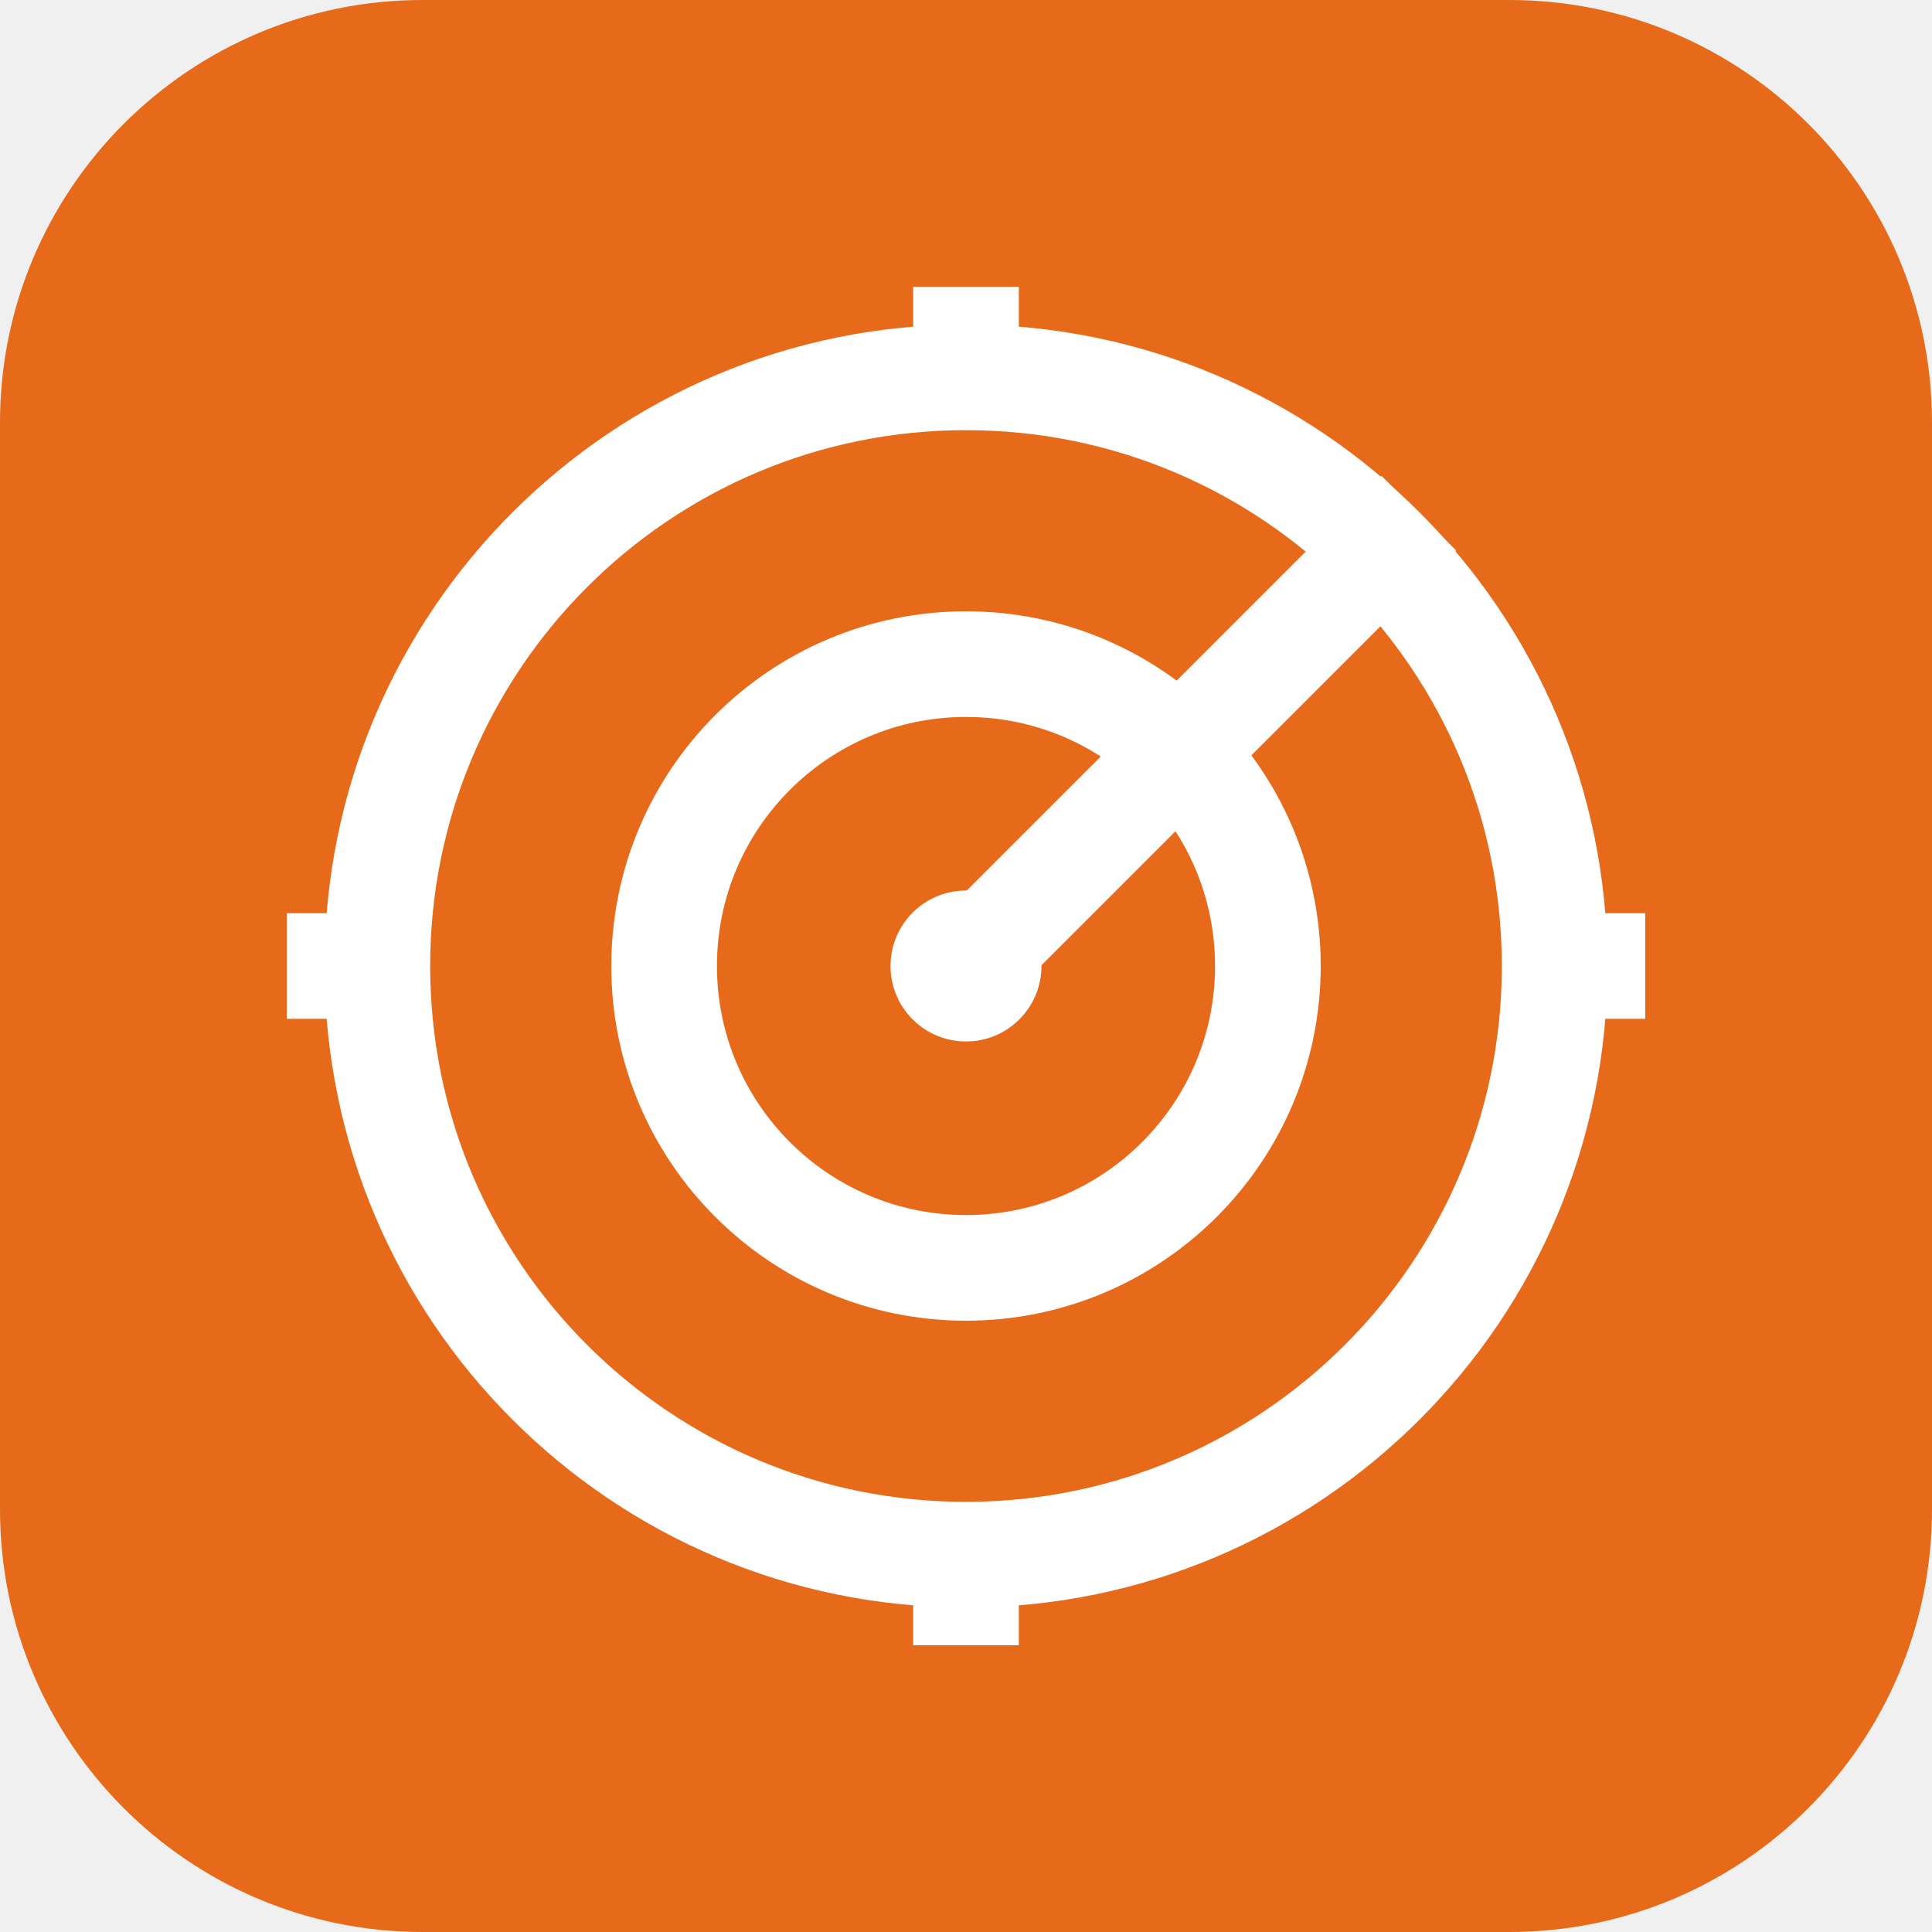
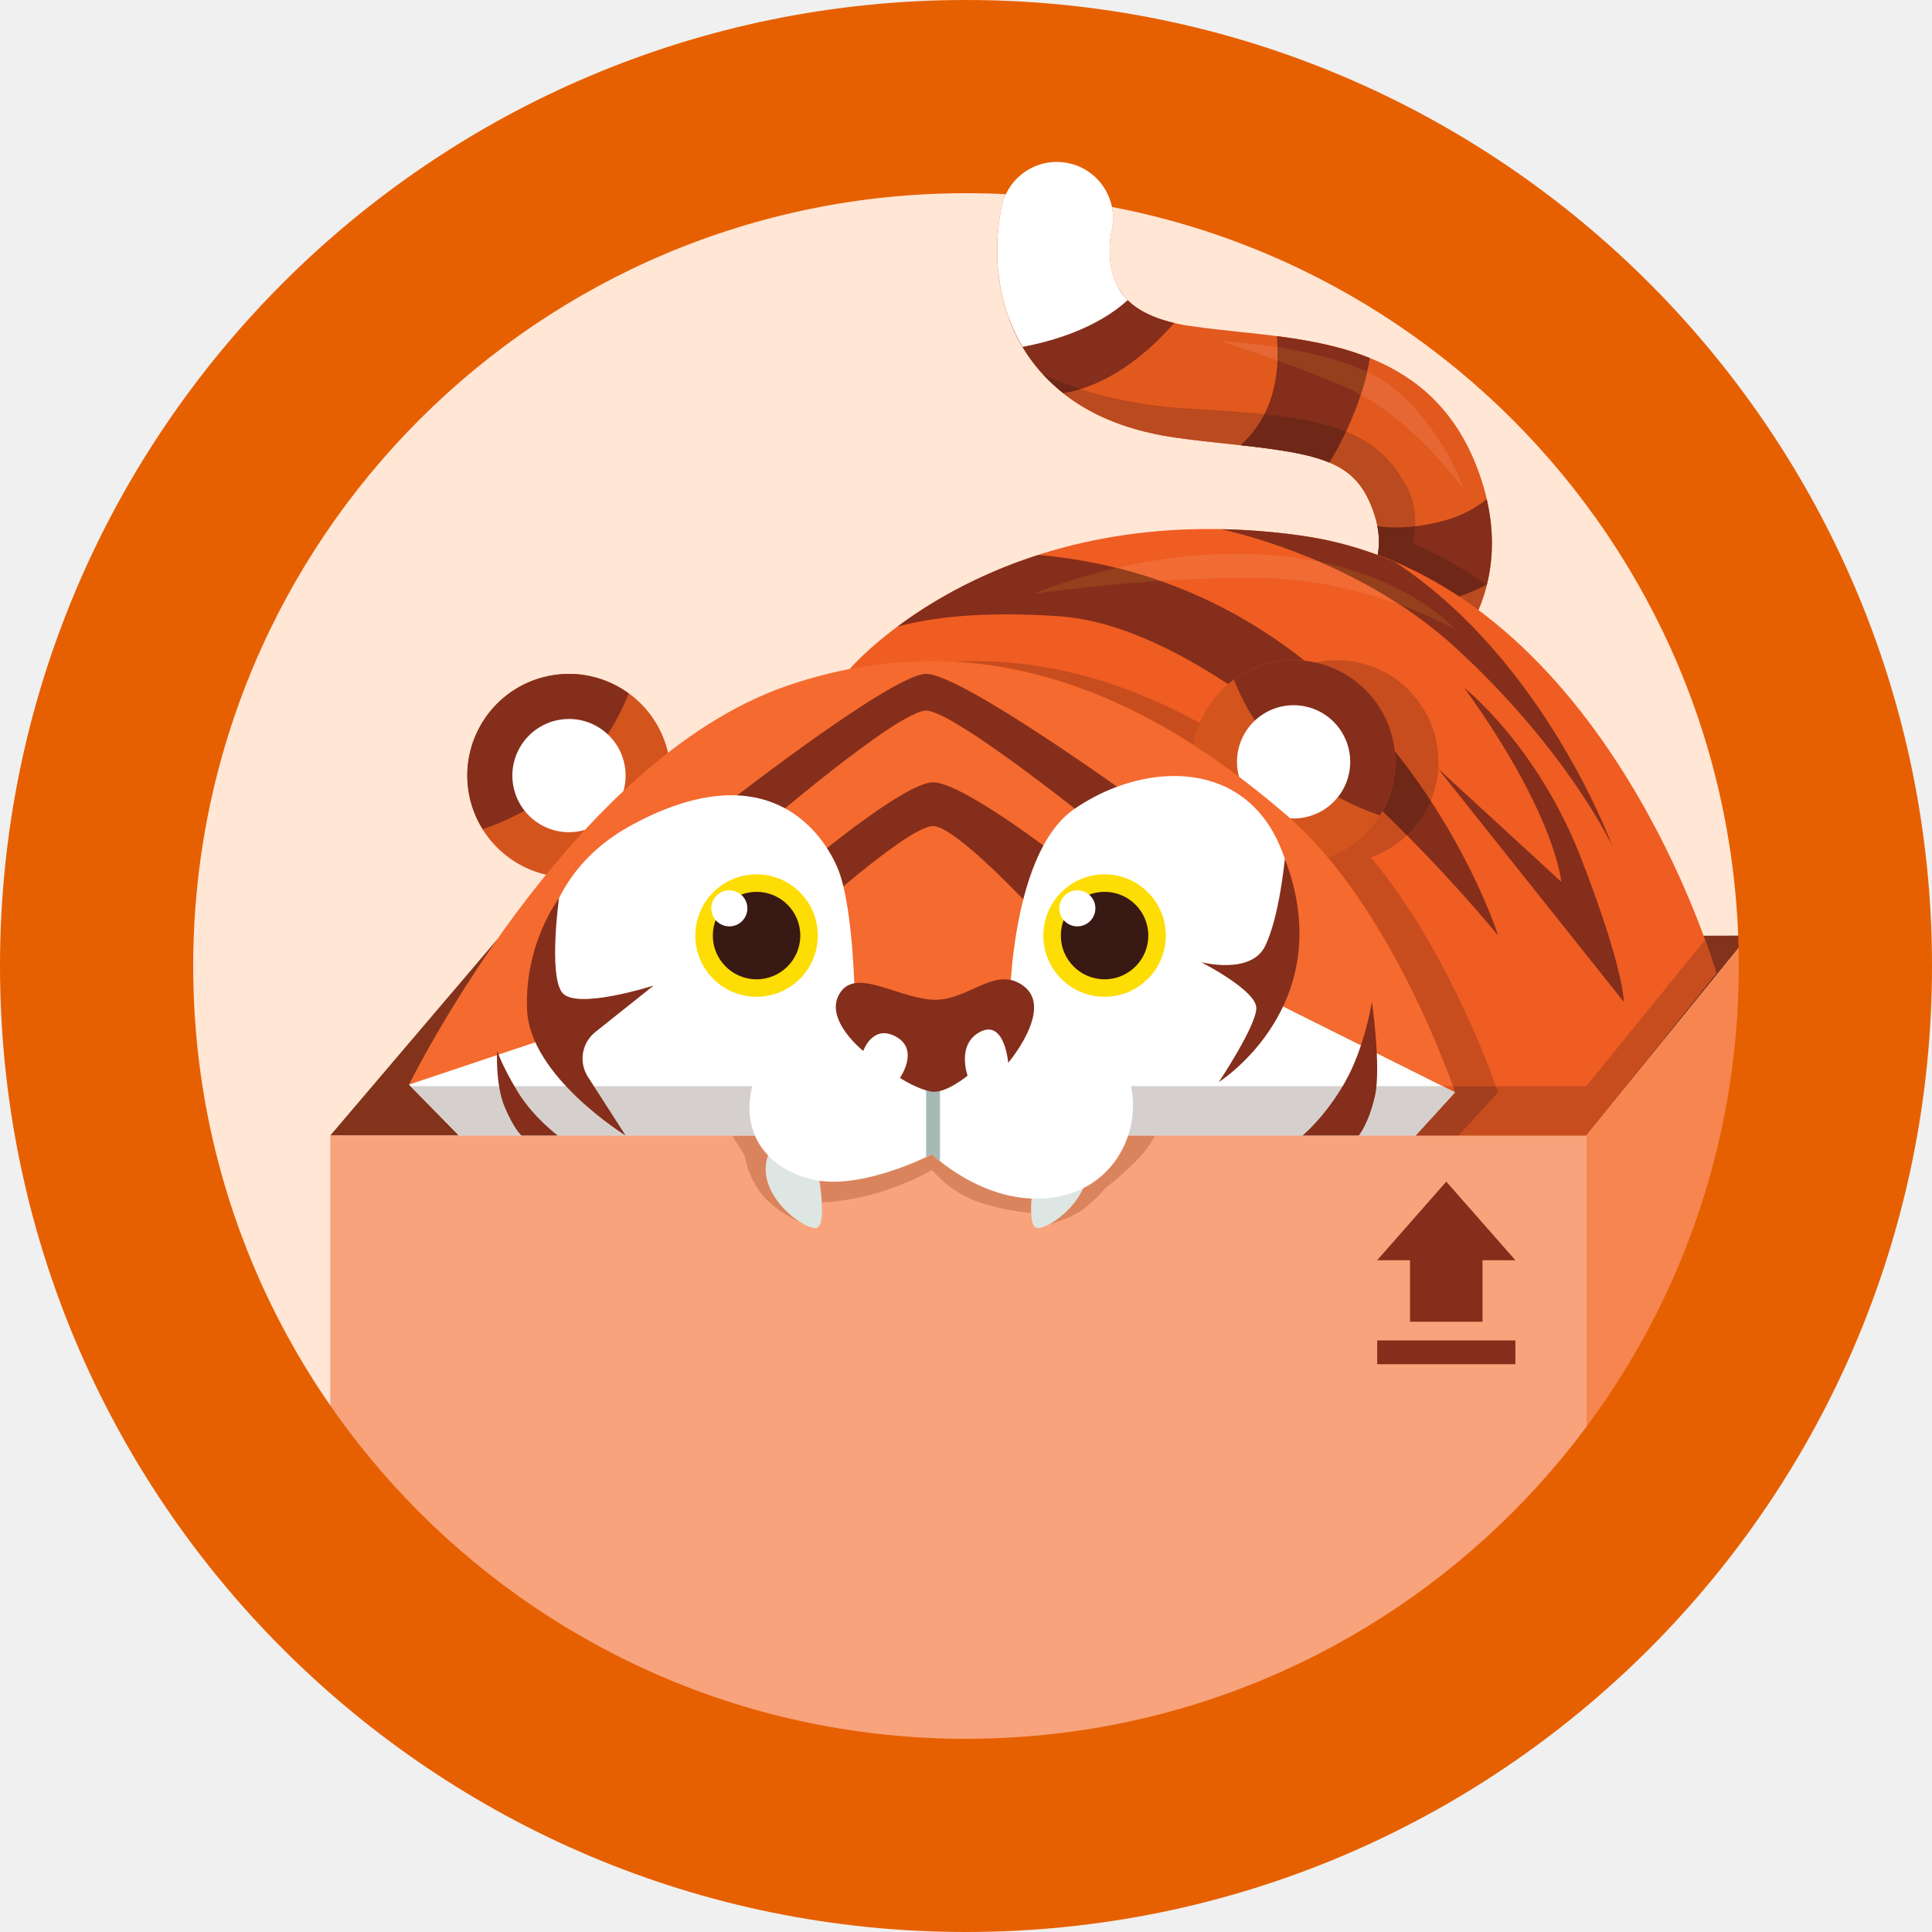
- <svg xmlns="http://www.w3.org/2000/svg" viewBox="0 0 128 128">
-   <rect width="128" height="128" rx="28" fill="#e66a19" />
-   <g fill="none" stroke="white" stroke-width="7">
-     <circle cx="64" cy="64" r="39" />
-     <circle cx="64" cy="64" r="20" />
-     <path d="M64 64 94 34M64 19v9M19 64h9M64 100v9M100 64h9" />
+ <svg xmlns="http://www.w3.org/2000/svg" version="1.1" id="svg10" xml:space="preserve" width="1024" height="1024" viewBox="0 0 1024 1024">
+   <defs id="defs14">
+     <clipPath clipPathUnits="userSpaceOnUse" id="clipPath510">
+       <path d="m 1271.06,905.77 c 0,0 0,0 -0.01,0 0.01,0 0.01,0 0.01,0 v 0" id="path508" />
+     </clipPath>
+   </defs>
+   <g id="g18" transform="matrix(1.333333,0,0,-1.333333,198.6277,515.8368)" style="display:inline">
+     <g id="g2248" transform="matrix(4.096,0,0,4.096,425.0973,-1123.349)">
+       <circle style="fill:#ffe6d5;fill-opacity:1;fill-rule:evenodd;stroke-width:1.682" id="path2188" cx="-46.403" cy="-274.958" transform="scale(1,-1)" r="90" />
+       <path d="m -108.102,258.507 16.177,19.001 121.483,0.403 -15.767,-19.404 h -121.893" style="fill:#83331b;fill-opacity:1;fill-rule:nonzero;stroke:none;stroke-width:0.1" id="path568" />
+       <path id="path570" style="fill:#f8a37b;fill-opacity:1;fill-rule:nonzero;stroke:none;stroke-width:0.133" d="m -144.135,321.99 v 68.084 a 24.036,10.884 0 0 1 21.686,10.82 H 3.322 A 18.141,11.338 0 0 1 1.814,396.371 18.141,11.338 0 0 1 18.389,385.078 v -63.088 z" transform="matrix(0.75,0,0,-0.75,0,500)" />
+       <path d="m -38.324,249.896 c 1.962,1.06 4.991,4.244 3.122,7.428 -0.346,0.589 -0.684,0.968 -1.008,1.183 h 8.145 c -1.06,-2.333 -4.89,-5.155 -4.89,-5.155 0,0 -0.313,-0.606 -2.011,-1.941 -0.961,-0.754 -2.341,-1.237 -3.358,-1.515 m -24.041,0.131 c -1.001,0.465 -2.455,1.262 -3.478,2.348 -1.708,1.813 -2.052,4.191 -2.052,4.191 l -1.208,1.941 h 4.853 c -0.324,-0.215 -0.661,-0.594 -1.007,-1.183 -1.797,-3.062 0.935,-6.124 2.892,-7.297 m 22.287,0.961 c -1.065,0.104 -3.04,0.372 -5.015,1.03 -2.911,0.97 -4.609,3.153 -4.609,3.153 0,0 -3.275,-2.001 -7.641,-2.796 -1.458,-0.265 -2.408,-0.354 -3.028,-0.354 -0.01,0 -0.019,0 -0.029,0 -0.087,1.464 -0.387,3.029 -0.387,3.029 0,0 -0.827,2.653 -2.068,3.457 h 5.168 20.083 c -1.241,-0.804 -2.069,-3.457 -2.069,-3.457 0,0 -0.464,-2.425 -0.405,-4.062" style="fill:#da845d;fill-opacity:1;fill-rule:nonzero;stroke:none;stroke-width:0.1" id="path572" />
+       <path d="m -60.787,255.05 c 0,0 0.923,-4.821 0,-5.458 -0.922,-0.637 -6.926,3.548 -4.47,7.732 2.456,4.184 4.47,-2.274 4.47,-2.274" style="fill:#dee6e3;fill-opacity:1;fill-rule:nonzero;stroke:none;stroke-width:0.1" id="path574" />
+       <path d="m -39.673,255.05 c 0,0 -0.922,-4.821 0,-5.458 0.923,-0.637 6.927,3.548 4.471,7.732 -2.456,4.184 -4.471,-2.274 -4.471,-2.274" style="fill:#dee6e3;fill-opacity:1;fill-rule:nonzero;stroke:none;stroke-width:0.1" id="path576" />
+       <path d="m -75.274,295.46 c 1.117,-5.335 -2.302,-10.566 -7.637,-11.683 -5.335,-1.117 -10.565,2.302 -11.682,7.637 -1.117,5.335 2.302,10.566 7.637,11.683 5.335,1.117 10.565,-2.302 11.682,-7.637" style="fill:#d4541e;fill-opacity:1;fill-rule:nonzero;stroke:none;stroke-width:0.1" id="path578" />
+       <path d="m -79.137,301.411 c -2.176,1.581 -4.979,2.281 -7.819,1.686 -5.335,-1.117 -8.754,-6.348 -7.637,-11.683 0.243,-1.161 0.69,-2.224 1.282,-3.177 4.349,1.479 10.933,5.007 14.174,13.174" style="fill:#852e1b;fill-opacity:1;fill-rule:nonzero;stroke:none;stroke-width:0.1" id="path580" />
+       <path d="m -79.556,294.563 c 0.621,-2.97 -1.282,-5.881 -4.252,-6.503 -2.969,-0.622 -5.881,1.281 -6.503,4.251 -0.622,2.97 1.282,5.881 4.251,6.503 2.97,0.622 5.882,-1.281 6.504,-4.251" style="fill:#ffffff;fill-opacity:1;fill-rule:nonzero;stroke:none;stroke-width:0.1" id="path582" />
+       <path d="m -11.971,297.295 c -2.292,0 -4.427,1.456 -5.185,3.752 -0.941,2.854 0.602,5.932 3.449,6.887 1.578,0.545 9.258,3.6 6.96,10.765 -1.66,5.18 -4.8,5.934 -14.08,6.919 -1.702,0.18 -3.461,0.368 -5.289,0.629 -6.567,0.938 -11.396,3.654 -14.351,8.072 -4.312,6.445 -2.622,13.751 -2.415,14.562 0.744,2.922 3.717,4.683 6.64,3.943 2.922,-0.745 4.687,-3.718 3.942,-6.64 0.002,0 -0.74,-3.391 0.946,-5.845 1.168,-1.701 3.45,-2.804 6.783,-3.281 1.632,-0.233 3.292,-0.409 4.897,-0.58 8.623,-0.915 19.355,-2.056 23.327,-14.443 4.228,-13.187 -6.004,-21.855 -13.912,-24.464 -0.568,-0.187 -1.145,-0.276 -1.712,-0.276" style="fill:#e2591e;fill-opacity:1;fill-rule:nonzero;stroke:none;stroke-width:0.1" id="path584" />
+       <path d="m -31.354,340.339 -0.162,0.262 c -3.6,-2.3 -8.146,-2.791 -10.691,-2.868 0.426,-1.138 0.987,-2.289 1.74,-3.414 0.966,-1.445 2.153,-2.688 3.516,-3.766 4.784,0.793 8.636,4.38 10.757,6.815 -2.455,0.573 -4.194,1.564 -5.16,2.971" style="fill:#852e1b;fill-opacity:1;fill-rule:nonzero;stroke:none;stroke-width:0.1" id="path588" />
+       <path d="m -19.759,325.501 c 3.913,-0.433 6.655,-0.862 8.622,-1.688 1.349,2.24 3.232,5.957 3.93,10.147 -2.897,1.167 -6.016,1.739 -9.03,2.126 0.263,-2.716 0.078,-7.398 -3.522,-10.585" style="fill:#852e1b;fill-opacity:1;fill-rule:nonzero;stroke:none;stroke-width:0.1" id="path590" />
+       <path d="m 4.156,311.991 c 0.613,2.488 0.673,5.256 -0.025,8.278 -1.075,-0.869 -2.457,-1.657 -4.202,-2.11 -2.954,-0.768 -5.066,-0.721 -6.408,-0.509 0.581,-2.947 -0.577,-5.128 -2.15,-6.674 4.852,-2.119 9.593,-0.653 12.785,1.015" style="fill:#852e1b;fill-opacity:1;fill-rule:nonzero;stroke:none;stroke-width:0.1" id="path592" />
+       <path d="m -6.447,314.857 c -0.003,10e-4 -0.006,0.003 -0.009,0.004 0.012,0.064 0.024,0.128 0.034,0.193 l 0.001,0.002 0.028,0.238 c 0.031,0.251 0.052,0.506 0.056,0.77 l 0.001,0.16 c -0.004,0.338 -0.027,0.685 -0.081,1.047 l 10e-4,-10e-4 c -0.066,0.45 -0.167,0.916 -0.322,1.404 0.111,-0.352 0.199,-0.693 0.265,-1.025 -0.002,0 -0.004,0 -0.006,10e-4 0.201,-1.021 0.194,-1.95 0.032,-2.793 m -0.292,3.82 c -0.003,0.007 -0.005,0.015 -0.008,0.022 -0.856,2.671 -2.105,4.165 -4.386,5.121 v 0 c 2.281,-0.956 3.53,-2.45 4.386,-5.121 0.003,-0.007 0.005,-0.015 0.008,-0.022 m -13.018,6.825 c -0.347,0.039 -0.704,0.077 -1.07,0.116 -1.702,0.18 -3.461,0.368 -5.29,0.629 -0.048,0.007 -0.097,0.014 -0.146,0.022 0.049,-0.008 0.098,-0.015 0.147,-0.022 1.828,-0.261 3.587,-0.449 5.289,-0.629 0.366,-0.039 0.723,-0.077 1.07,-0.116 v 0 m -6.54,0.772 c -0.007,10e-4 -0.015,0.002 -0.023,0.003 0.008,-0.001 0.015,-0.002 0.023,-0.003 m -0.075,0.011 c -0.001,0 -0.002,0 -0.003,0 0,0 0.002,0 0.003,0" style="fill:#83bad2;fill-opacity:1;fill-rule:nonzero;stroke:none;stroke-width:0.1" id="path594" />
+       <path d="m 3.323,309.507 c -0.608,0.453 -1.229,0.89 -1.865,1.311 0.962,0.334 1.851,0.733 2.646,1.146 0.013,-0.008 0.025,-0.017 0.037,-0.026 -0.211,-0.844 -0.488,-1.653 -0.818,-2.431 m -7.988,8.008 c -0.71,0 -1.312,0.056 -1.808,0.134 -0.066,0.332 -0.154,0.673 -0.265,1.025 -10e-4,10e-4 -10e-4,0.002 -10e-4,0.003 -0.003,0.007 -0.005,0.015 -0.008,0.022 -0.856,2.671 -2.105,4.165 -4.386,5.121 0.494,0.82 1.059,1.839 1.612,3.006 2.749,-1.108 4.625,-2.821 6.016,-5.603 0.566,-1.131 0.757,-2.351 0.695,-3.592 -0.685,-0.082 -1.303,-0.116 -1.855,-0.116 m -15.092,7.987 c -0.347,0.039 -0.704,0.077 -1.07,0.116 -1.702,0.18 -3.461,0.368 -5.289,0.629 -0.049,0.007 -0.098,0.014 -0.147,0.022 -0.011,0.001 -0.023,0.003 -0.034,0.005 -0.008,10e-4 -0.015,0.002 -0.023,0.003 -0.018,0.003 -0.035,0.005 -0.052,0.008 -0.001,0 -0.003,0 -0.003,0 -4.878,0.737 -8.769,2.481 -11.64,5.178 0.341,-0.316 0.696,-0.619 1.064,-0.91 0.568,0.094 1.123,0.228 1.664,0.394 2.752,-0.893 6.221,-1.645 10.437,-1.887 2.795,-0.16 5.246,-0.326 7.403,-0.556 -0.54,-1.068 -1.287,-2.095 -2.31,-3.002" style="fill:#ba4a1f;fill-opacity:1;fill-rule:nonzero;stroke:none;stroke-width:0.1" id="path596" />
+       <path d="m -36.951,330.553 c -0.368,0.291 -0.723,0.594 -1.064,0.91 -0.306,0.287 -0.6,0.585 -0.883,0.893 1.024,-0.474 2.227,-0.959 3.611,-1.409 -0.541,-0.166 -1.096,-0.3 -1.664,-0.394" style="fill:#6f2717;fill-opacity:1;fill-rule:nonzero;stroke:none;stroke-width:0.1" id="path598" />
+       <path d="m -11.133,323.82 c -1.97,0.825 -4.707,1.249 -8.624,1.682 v 0 c 1.023,0.907 1.77,1.934 2.31,3.002 3.255,-0.346 5.842,-0.838 7.926,-1.678 -0.553,-1.167 -1.118,-2.186 -1.612,-3.006 v 0" style="fill:#6f2717;fill-opacity:1;fill-rule:nonzero;stroke:none;stroke-width:0.1" id="path600" />
+       <path d="m 1.458,310.818 c -2.431,1.612 -5.063,2.99 -7.905,4.039 0.162,0.843 0.169,1.772 -0.032,2.793 0.002,-10e-4 0.004,-10e-4 0.006,-10e-4 0.496,-0.078 1.098,-0.134 1.808,-0.134 0.552,0 1.17,0.034 1.855,0.116 -0.027,-0.549 -0.104,-1.101 -0.219,-1.652 2.551,-1.103 4.934,-2.454 7.133,-4.015 -0.795,-0.413 -1.684,-0.812 -2.646,-1.146" style="fill:#6f2717;fill-opacity:1;fill-rule:nonzero;stroke:none;stroke-width:0.1" id="path602" />
+       <path d="m 1.956,321.14 c 0,0 -4.428,6.195 -10.044,9.266 0.233,0.715 0.442,1.456 0.617,2.217 0.927,-0.436 1.771,-0.935 2.477,-1.507 4.964,-4.019 6.95,-9.976 6.95,-9.976 m -18.127,12.572 c -3.248,1.173 -5.535,1.865 -5.535,1.865 0,0 2.427,-0.091 5.54,-0.568 0.014,-0.409 0.015,-0.844 -0.005,-1.297" style="fill:#e66733;fill-opacity:1;fill-rule:nonzero;stroke:none;stroke-width:0.1" id="path604" />
+       <path d="m -8.088,330.406 c -0.478,0.261 -0.964,0.5 -1.456,0.71 -2.364,1.009 -4.67,1.89 -6.627,2.596 0.02,0.453 0.019,0.888 0.005,1.297 2.763,-0.423 6.066,-1.15 8.695,-2.386 -0.175,-0.761 -0.384,-1.502 -0.617,-2.217" style="fill:#94401d;fill-opacity:1;fill-rule:nonzero;stroke:none;stroke-width:0.1" id="path606" />
+       <path d="m -57.687,303.784 c 0,0 14.474,17.064 43.825,12.94 29.351,-4.124 40.267,-42.45 40.267,-42.45 l -12.614,-15.767 h -71.478 v 45.277" style="fill:#ef5d22;fill-opacity:1;fill-rule:nonzero;stroke:none;stroke-width:0.1" id="path608" />
+       <path d="m -53.065,307.89 c 3.118,0.854 8.074,1.536 15.715,1.011 18.532,-1.273 42.591,-30.99 42.591,-30.99 0,0 -10.668,33.893 -44.619,36.942 -6.085,-1.951 -10.642,-4.693 -13.687,-6.963" style="fill:#852e1b;fill-opacity:1;fill-rule:nonzero;stroke:none;stroke-width:0.1" id="path610" />
+       <path d="m 5.028,263.299 h -4.184 c -1.15,3.215 -6.923,18.376 -16.161,26.318 -7.613,6.544 -18.654,14.166 -32.41,14.879 0.704,0.036 1.401,0.054 2.092,0.054 9.919,0 18.501,-3.657 25.49,-8.144 0.021,0.129 0.034,0.258 0.061,0.388 0.293,1.403 0.874,2.67 1.665,3.758 5.534,-3.983 10.713,-8.764 14.808,-12.906 -0.999,-0.954 -2.191,-1.692 -3.497,-2.159 6.883,-8.215 11.163,-19.471 12.136,-22.188 m -6.338,27.706 c -2.837,4.334 -6.709,9.107 -11.819,13.25 0.149,0.042 0.3,0.08 0.451,0.116 l 0.167,0.041 c 0.259,0.056 0.521,0.099 0.786,0.134 l 0.227,0.033 c 0.249,0.027 0.501,0.04 0.754,0.048 0.091,0.003 0.181,0.012 0.273,0.012 0.008,0 0.015,0 0.023,0 0.245,0 0.492,-0.016 0.74,-0.034 0.09,-0.006 0.18,-0.006 0.271,-0.015 0.344,-0.035 0.689,-0.086 1.035,-0.159 5.335,-1.117 8.754,-6.347 7.637,-11.682 -0.117,-0.56 -0.289,-1.092 -0.492,-1.606 l -0.034,-0.091 c -0.006,-0.016 -0.012,-0.031 -0.019,-0.047" style="fill:#c74d1f;fill-opacity:1;fill-rule:nonzero;stroke:none;stroke-width:0.1" id="path612" />
+       <path d="m -3.611,287.646 c -4.095,4.142 -9.274,8.923 -14.808,12.906 0.616,0.847 1.361,1.585 2.198,2.193 v 0 c 0.269,0.196 0.548,0.378 0.835,0.545 l 0.017,0.01 c 0.278,0.161 0.564,0.309 0.857,0.443 l 0.053,0.025 c 0.278,0.125 0.562,0.236 0.852,0.335 l 0.105,0.038 c 0.124,0.04 0.248,0.078 0.373,0.114 5.11,-4.143 8.982,-8.916 11.819,-13.25 -0.207,-0.503 -0.456,-0.98 -0.737,-1.433 v -0.001 c -0.442,-0.711 -0.969,-1.357 -1.564,-1.925" style="fill:#6f2717;fill-opacity:1;fill-rule:nonzero;stroke:none;stroke-width:0.1" id="path614" />
+       <path d="m -24.269,296.794 c -1.117,-5.335 2.303,-10.565 7.637,-11.682 5.335,-1.117 10.566,2.302 11.683,7.637 1.117,5.335 -2.302,10.565 -7.637,11.682 -5.335,1.117 -10.565,-2.302 -11.683,-7.637" style="fill:#d4541e;fill-opacity:1;fill-rule:nonzero;stroke:none;stroke-width:0.1" id="path616" />
+       <path d="m -20.406,302.745 c 2.176,1.581 4.98,2.281 7.82,1.686 5.335,-1.117 8.754,-6.347 7.637,-11.682 -0.243,-1.162 -0.691,-2.225 -1.282,-3.178 -4.35,1.48 -10.934,5.007 -14.175,13.174" style="fill:#852e1b;fill-opacity:1;fill-rule:nonzero;stroke:none;stroke-width:0.1" id="path618" />
+       <path d="m -19.986,295.897 c -0.622,-2.969 1.282,-5.881 4.251,-6.503 2.97,-0.622 5.881,1.282 6.503,4.251 0.622,2.97 -1.281,5.882 -4.251,6.504 -2.97,0.621 -5.881,-1.282 -6.503,-4.252" style="fill:#ffffff;fill-opacity:1;fill-rule:nonzero;stroke:none;stroke-width:0.1" id="path620" />
+       <path d="m -95.609,258.507 -4.852,4.94 c 0,0 15.465,31.449 36.75,38.724 21.286,7.276 38.024,-3.64 48.394,-12.554 10.37,-8.915 16.373,-26.926 16.373,-26.926 l -3.82,-4.184 h -92.845" style="fill:#f46a2f;fill-opacity:1;fill-rule:nonzero;stroke:none;stroke-width:0.1" id="path622" />
+       <path d="m -71.124,289.571 c 0,0 17.435,13.737 20.853,13.737 3.419,0 20.078,-12.054 20.078,-12.054 l -2.762,-3.317 c 0,0 -14.548,11.807 -17.316,11.807 -2.768,0 -16.459,-11.807 -16.459,-11.807 l -4.394,1.634" style="fill:#852e1b;fill-opacity:1;fill-rule:nonzero;stroke:none;stroke-width:0.1" id="path624" />
+       <path d="m -62.485,284.293 c 0,0 10.016,8.491 12.885,8.491 2.869,0 12.401,-7.399 12.401,-7.399 l -2.597,-5.067 c 0,0 -7.579,8.22 -9.804,8.22 -2.225,0 -10.777,-7.641 -10.777,-7.641 l -2.108,3.396" style="fill:#852e1b;fill-opacity:1;fill-rule:nonzero;stroke:none;stroke-width:0.1" id="path626" />
+       <path d="m -100.461,263.447 13.49,4.52 c 0,0 -4.302,14.009 8.251,20.74 12.553,6.731 18.102,-0.182 19.83,-4.184 1.729,-4.003 1.729,-14.555 1.729,-14.555 h 14.954 c 0,0 -0.157,15.707 6.271,20.194 6.428,4.488 16.095,5.094 19.873,-3.274 3.778,-8.369 0,-15.646 0,-15.646 l 17.119,-8.551 -3.82,-4.184 h -92.845 l -4.852,4.94" style="fill:#ffffff;fill-opacity:1;fill-rule:nonzero;stroke:none;stroke-width:0.1" id="path628" />
+       <path d="m -60.787,277.911 c 0,-3.282 -2.66,-5.943 -5.943,-5.943 -3.282,0 -5.943,2.661 -5.943,5.943 0,3.282 2.661,5.943 5.943,5.943 3.283,0 5.943,-2.661 5.943,-5.943" style="fill:#fddd04;fill-opacity:1;fill-rule:nonzero;stroke:none;stroke-width:0.1" id="path630" />
+       <path d="m -62.485,277.911 c 0,-2.344 -1.901,-4.245 -4.245,-4.245 -2.344,0 -4.244,1.901 -4.244,4.245 0,2.344 1.9,4.244 4.244,4.244 2.344,0 4.245,-1.9 4.245,-4.244" style="fill:#391913;fill-opacity:1;fill-rule:nonzero;stroke:none;stroke-width:0.1" id="path632" />
+       <path d="m -67.622,280.554 c 0,-0.967 -0.784,-1.751 -1.751,-1.751 -0.967,0 -1.751,0.784 -1.751,1.751 0,0.967 0.784,1.751 1.751,1.751 0.967,0 1.751,-0.784 1.751,-1.751" style="fill:#ffffff;fill-opacity:1;fill-rule:nonzero;stroke:none;stroke-width:0.1" id="path634" />
+       <path d="m -27.012,277.911 c 0,-3.282 -2.661,-5.943 -5.943,-5.943 -3.282,0 -5.943,2.661 -5.943,5.943 0,3.282 2.661,5.943 5.943,5.943 3.282,0 5.943,-2.661 5.943,-5.943" style="fill:#fddd04;fill-opacity:1;fill-rule:nonzero;stroke:none;stroke-width:0.1" id="path636" />
+       <path d="m -28.71,277.911 c 0,-2.344 -1.901,-4.245 -4.245,-4.245 -2.344,0 -4.244,1.901 -4.244,4.245 0,2.344 1.9,4.244 4.244,4.244 2.344,0 4.245,-1.9 4.245,-4.244" style="fill:#391913;fill-opacity:1;fill-rule:nonzero;stroke:none;stroke-width:0.1" id="path638" />
+       <path d="m -33.847,280.554 c 0,-0.967 -0.784,-1.751 -1.752,-1.751 -0.967,0 -1.751,0.784 -1.751,1.751 0,0.967 0.784,1.751 1.751,1.751 0.968,0 1.752,-0.784 1.752,-1.751" style="fill:#ffffff;fill-opacity:1;fill-rule:nonzero;stroke:none;stroke-width:0.1" id="path640" />
+       <path d="m 13.791,258.507 h -12.371 l 3.821,4.184 c 0,0 -0.072,0.214 -0.213,0.608 h 8.763 l 11.536,14.197 c 0.723,-1.989 1.073,-3.206 1.078,-3.222 v 0 0 l -12.614,-15.767" style="fill:#c74d1f;fill-opacity:1;fill-rule:nonzero;stroke:none;stroke-width:0.1" id="path642" />
+       <path d="m 1.42,258.507 h -4.184 l 3.82,4.184 c 0,0 -0.071,0.214 -0.212,0.608 h 4.184 c 0.141,-0.394 0.213,-0.608 0.213,-0.608 l -3.821,-4.184" style="fill:#a33f1e;fill-opacity:1;fill-rule:nonzero;stroke:none;stroke-width:0.1" id="path644" />
+       <path d="m 1.056,262.691 -1.217,0.608 h 1.005 c 0.141,-0.394 0.212,-0.608 0.212,-0.608 v 0" style="fill:#de581d;fill-opacity:1;fill-rule:nonzero;stroke:none;stroke-width:0.1" id="path646" />
+       <path d="m -2.764,258.507 h -92.845 l -4.706,4.792 h 100.154 l 1.217,-0.608 -3.82,-4.184" style="fill:#d5d0cd;fill-opacity:1;fill-rule:nonzero;stroke:none;stroke-width:0.1" id="path648" />
+       <path d="m -58.975,271.483 c 0,0 -5.68,-1.462 -7.755,-6.855 -2.075,-5.394 0.745,-9.305 5.475,-10.397 4.731,-1.091 11.553,2.456 11.553,2.456 0,0 5.602,-5.458 12.352,-4.093 6.75,1.364 8.934,9.096 5.659,13.736 -3.275,4.639 -11.28,5.153 -11.28,5.153 0,0 -12.179,-3.488 -16.004,0" style="fill:#ffffff;fill-opacity:1;fill-rule:nonzero;stroke:none;stroke-width:0.1" id="path650" />
+       <path d="m -49.702,256.687 c 0,0 0.282,-0.27 0.773,-0.664 v 8.605 c 0,0.37 -0.301,0.671 -0.671,0.671 -0.369,0 -0.671,-0.301 -0.671,-0.671 v -8.217 c 0.356,0.167 0.569,0.276 0.569,0.276" style="fill:#a6b9b5;fill-opacity:1;fill-rule:nonzero;stroke:none;stroke-width:0.1" id="path652" />
+       <path d="m -42.306,265.564 c 0,0 4.394,5.176 1.554,7.403 -2.841,2.228 -5.535,-1.611 -9.101,-1.267 -3.566,0.344 -7.301,3.095 -8.825,0.572 -1.523,-2.522 2.303,-5.562 2.303,-5.562 0,0 0.908,2.659 3.196,1.379 2.289,-1.28 0.361,-3.99 0.361,-3.99 0,0 1.685,-1.104 3.059,-1.331 1.374,-0.228 3.509,1.549 3.509,1.549 0,0 -1.109,3.074 1.246,4.262 2.356,1.189 2.698,-3.015 2.698,-3.015" style="fill:#852e1b;fill-opacity:1;fill-rule:nonzero;stroke:none;stroke-width:0.1" id="path654" />
+       <path d="m -85.905,281.528 c 0,0 -3.367,-4.374 -3.094,-10.832 0.273,-6.459 9.56,-12.189 9.56,-12.189 l -3.656,5.688 c -0.913,1.42 -0.603,3.3 0.717,4.353 l 5.659,4.513 c 0,0 -7.641,-2.456 -8.914,-0.637 -1.274,1.82 -0.272,9.104 -0.272,9.104" style="fill:#852e1b;fill-opacity:1;fill-rule:nonzero;stroke:none;stroke-width:0.1" id="path656" />
+       <path d="m -15.458,285.38 c 0,0 -0.525,-5.679 -1.92,-8.498 -1.396,-2.82 -6.217,-1.547 -6.217,-1.547 0,0 5.367,-2.729 5.367,-4.457 0,-1.729 -3.639,-7.186 -3.639,-7.186 0,0 11.817,7.446 6.409,21.688" style="fill:#852e1b;fill-opacity:1;fill-rule:nonzero;stroke:none;stroke-width:0.1" id="path658" />
+       <path d="m -86.027,258.507 c 0,0 -2.365,1.758 -3.882,4.245 -1.516,2.486 -2.001,4.002 -2.001,4.002 0,0 -0.182,-3.275 0.728,-5.458 0.91,-2.183 1.637,-2.789 1.637,-2.789 h 3.518" style="fill:#852e1b;fill-opacity:1;fill-rule:nonzero;stroke:none;stroke-width:0.1" id="path660" />
+       <path d="m -13.741,258.507 c 0,0 2.209,1.81 4.124,5.185 1.915,3.374 2.608,7.791 2.608,7.791 0,0 0.909,-6.366 0.303,-9.095 -0.607,-2.729 -1.577,-3.881 -1.577,-3.881 h -5.458" style="fill:#852e1b;fill-opacity:1;fill-rule:nonzero;stroke:none;stroke-width:0.1" id="path662" />
+       <path d="m -4.788,314.174 c -2.809,1.198 -5.822,2.093 -9.074,2.55 -2.707,0.38 -5.285,0.578 -7.739,0.628 4.835,-1.15 14.841,-4.264 22.793,-11.581 10.901,-10.029 15.146,-19.22 15.146,-19.22 0,0 -6.557,18.098 -21.126,27.623" style="fill:#852e1b;fill-opacity:1;fill-rule:nonzero;stroke:none;stroke-width:0.1" id="path664" />
+       <path d="m 1.956,301.951 c 0,0 7.105,-5.586 11.35,-16.571 4.245,-10.985 4.124,-13.897 4.124,-13.897 l -18.072,22.682 12.008,-11.037 c 0,0 -0.486,6.443 -9.41,18.823" style="fill:#852e1b;fill-opacity:1;fill-rule:nonzero;stroke:none;stroke-width:0.1" id="path666" />
+       <path id="path668" style="fill:#f6854f;fill-opacity:1;fill-rule:nonzero;stroke:none;stroke-width:0.133" d="m 39.412,296.119 -21.023,25.871 v 59.926 a 9.297,17.234 0 0 1 5.42,-3.23 9.297,17.234 0 0 1 5.197,2.943 l 10.406,-18.885 z" transform="matrix(0.75,0,0,-0.75,0,500)" />
+       <path d="m -3.31,240.435 h 7.034 v 5.97 h 3.188 l -6.705,7.626 -6.705,-7.626 h 3.188 v -5.97" style="fill:#852e1b;fill-opacity:1;fill-rule:nonzero;stroke:none;stroke-width:0.1" id="path670" />
+       <path d="m 0.207,238.62 h -6.705 v -2.309 h 13.41 v 2.309 h -6.705 v 0" style="fill:#852e1b;fill-opacity:1;fill-rule:nonzero;stroke:none;stroke-width:0.1" id="path672" />
+       <path d="m -4.287,310.02 c -3.321,1.214 -7.933,2.459 -13.091,2.58 -0.665,0.016 -1.339,0.023 -2.015,0.023 -2.736,0 -5.535,-0.12 -8.147,-0.292 -1.365,0.475 -2.782,0.899 -4.25,1.261 3.254,0.749 7.275,1.374 11.627,1.374 1.151,0 2.323,-0.044 3.511,-0.14 1.663,-0.135 3.198,-0.364 4.61,-0.658 2.489,-1.076 5.144,-2.437 7.755,-4.148" style="fill:#f06c34;fill-opacity:1;fill-rule:nonzero;stroke:none;stroke-width:0.1" id="path674" />
+       <path d="m -39.796,311.084 c 0,0 3.151,1.392 8.006,2.508 1.468,-0.362 2.885,-0.786 4.25,-1.261 -6.75,-0.447 -12.256,-1.247 -12.256,-1.247" style="fill:#94401d;fill-opacity:1;fill-rule:nonzero;stroke:none;stroke-width:0.1" id="path676" />
+       <path d="m 1.056,307.628 c 0,0 -2.028,1.18 -5.343,2.392 -2.611,1.711 -5.266,3.072 -7.755,4.148 9.116,-1.899 13.098,-6.54 13.098,-6.54" style="fill:#94401d;fill-opacity:1;fill-rule:nonzero;stroke:none;stroke-width:0.1" id="path678" />
+       <path id="path1131" style="display:inline;fill:#e66001;fill-opacity:1;fill-rule:evenodd;stroke-width:0.691" d="m -46.403,368.708 a 93.75,93.75 0 0 1 -93.75,-93.75 93.75,93.75 0 0 1 93.75,-93.75 93.75,93.75 0 0 1 93.75,93.75 93.75,93.75 0 0 1 -93.75,93.75 z m 0,-18.75 a 75,75 0 0 0 75,-75 75,75 0 0 0 -75,-75 75,75 0 0 0 -75,75 75,75 0 0 0 75,75 z" />
+       <path d="m -31.354,340.339 c -1.686,2.454 -0.944,5.845 -0.946,5.845 0.745,2.922 -1.02,5.895 -3.942,6.64 -2.923,0.74 -5.896,-1.021 -6.64,-3.943 -0.2,-0.781 -1.757,-7.578 1.972,-13.834 2.907,0.545 7.163,1.779 10.204,4.534 -0.24,0.239 -0.463,0.488 -0.648,0.758" style="display:inline;fill:#ffffff;fill-opacity:1;fill-rule:nonzero;stroke:none;stroke-width:0.1" id="path586" />
+     </g>
  </g>
-   <circle cx="64" cy="64" r="5" fill="white" />
</svg>
